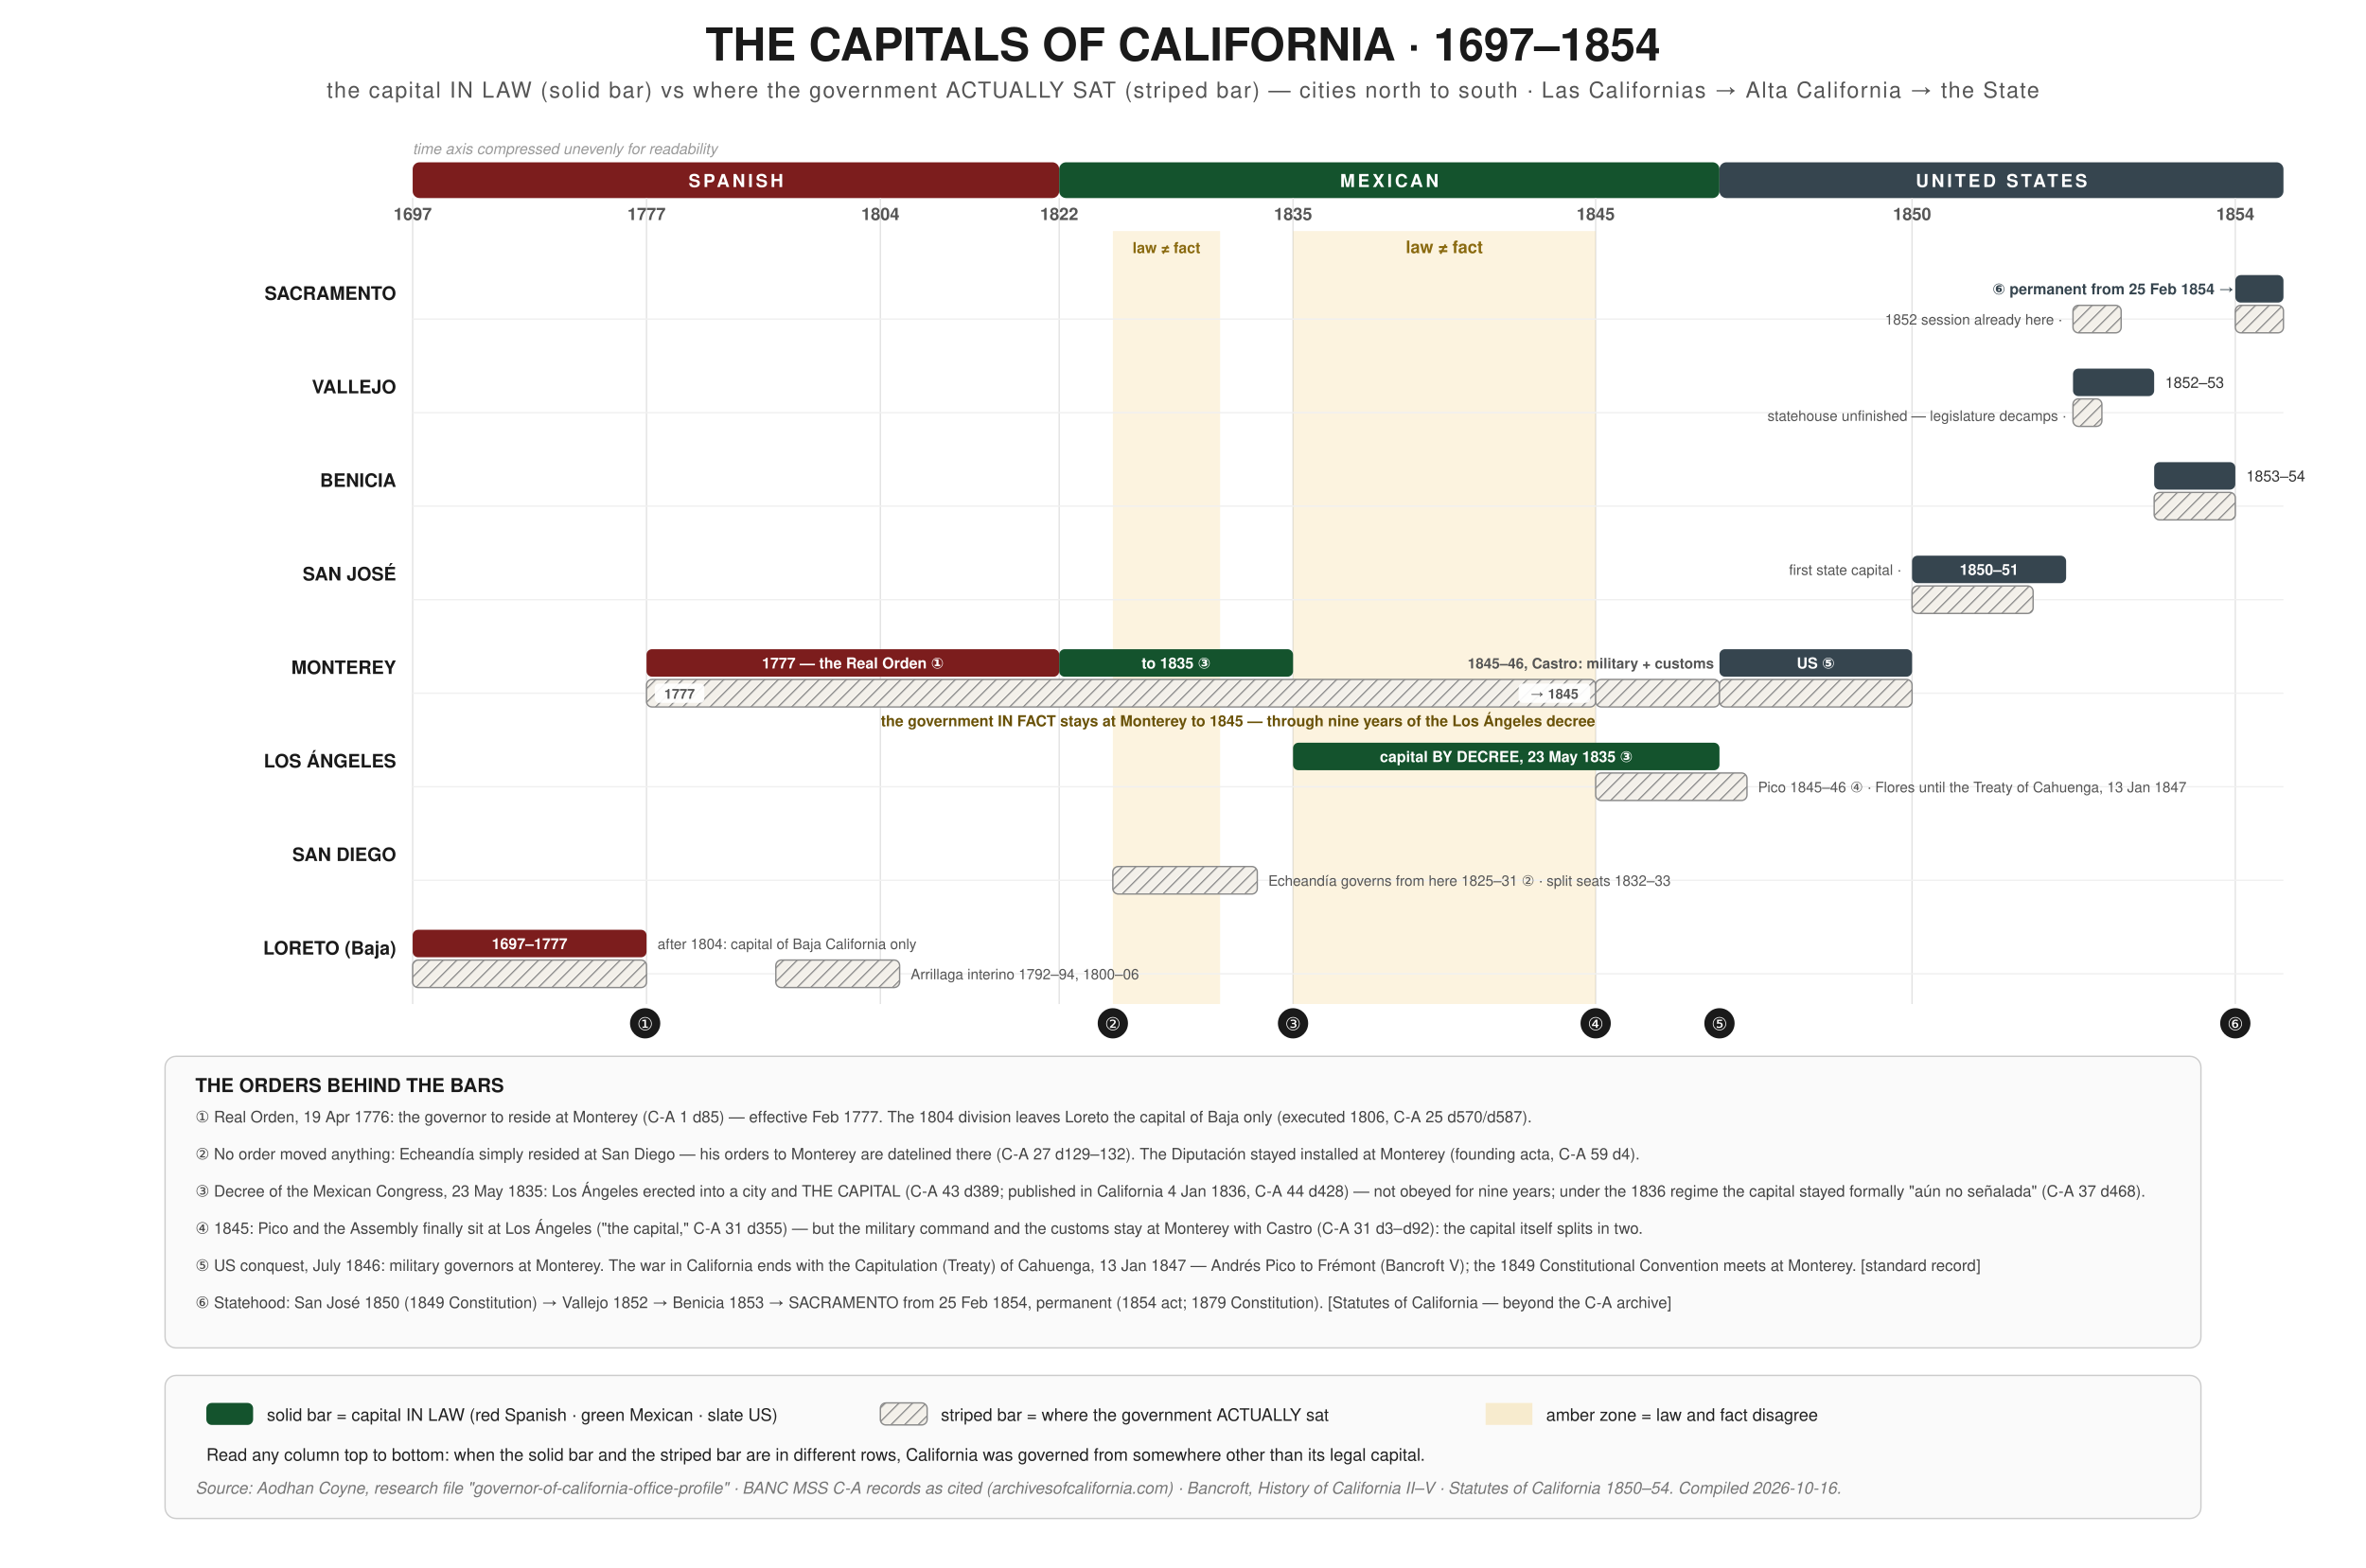
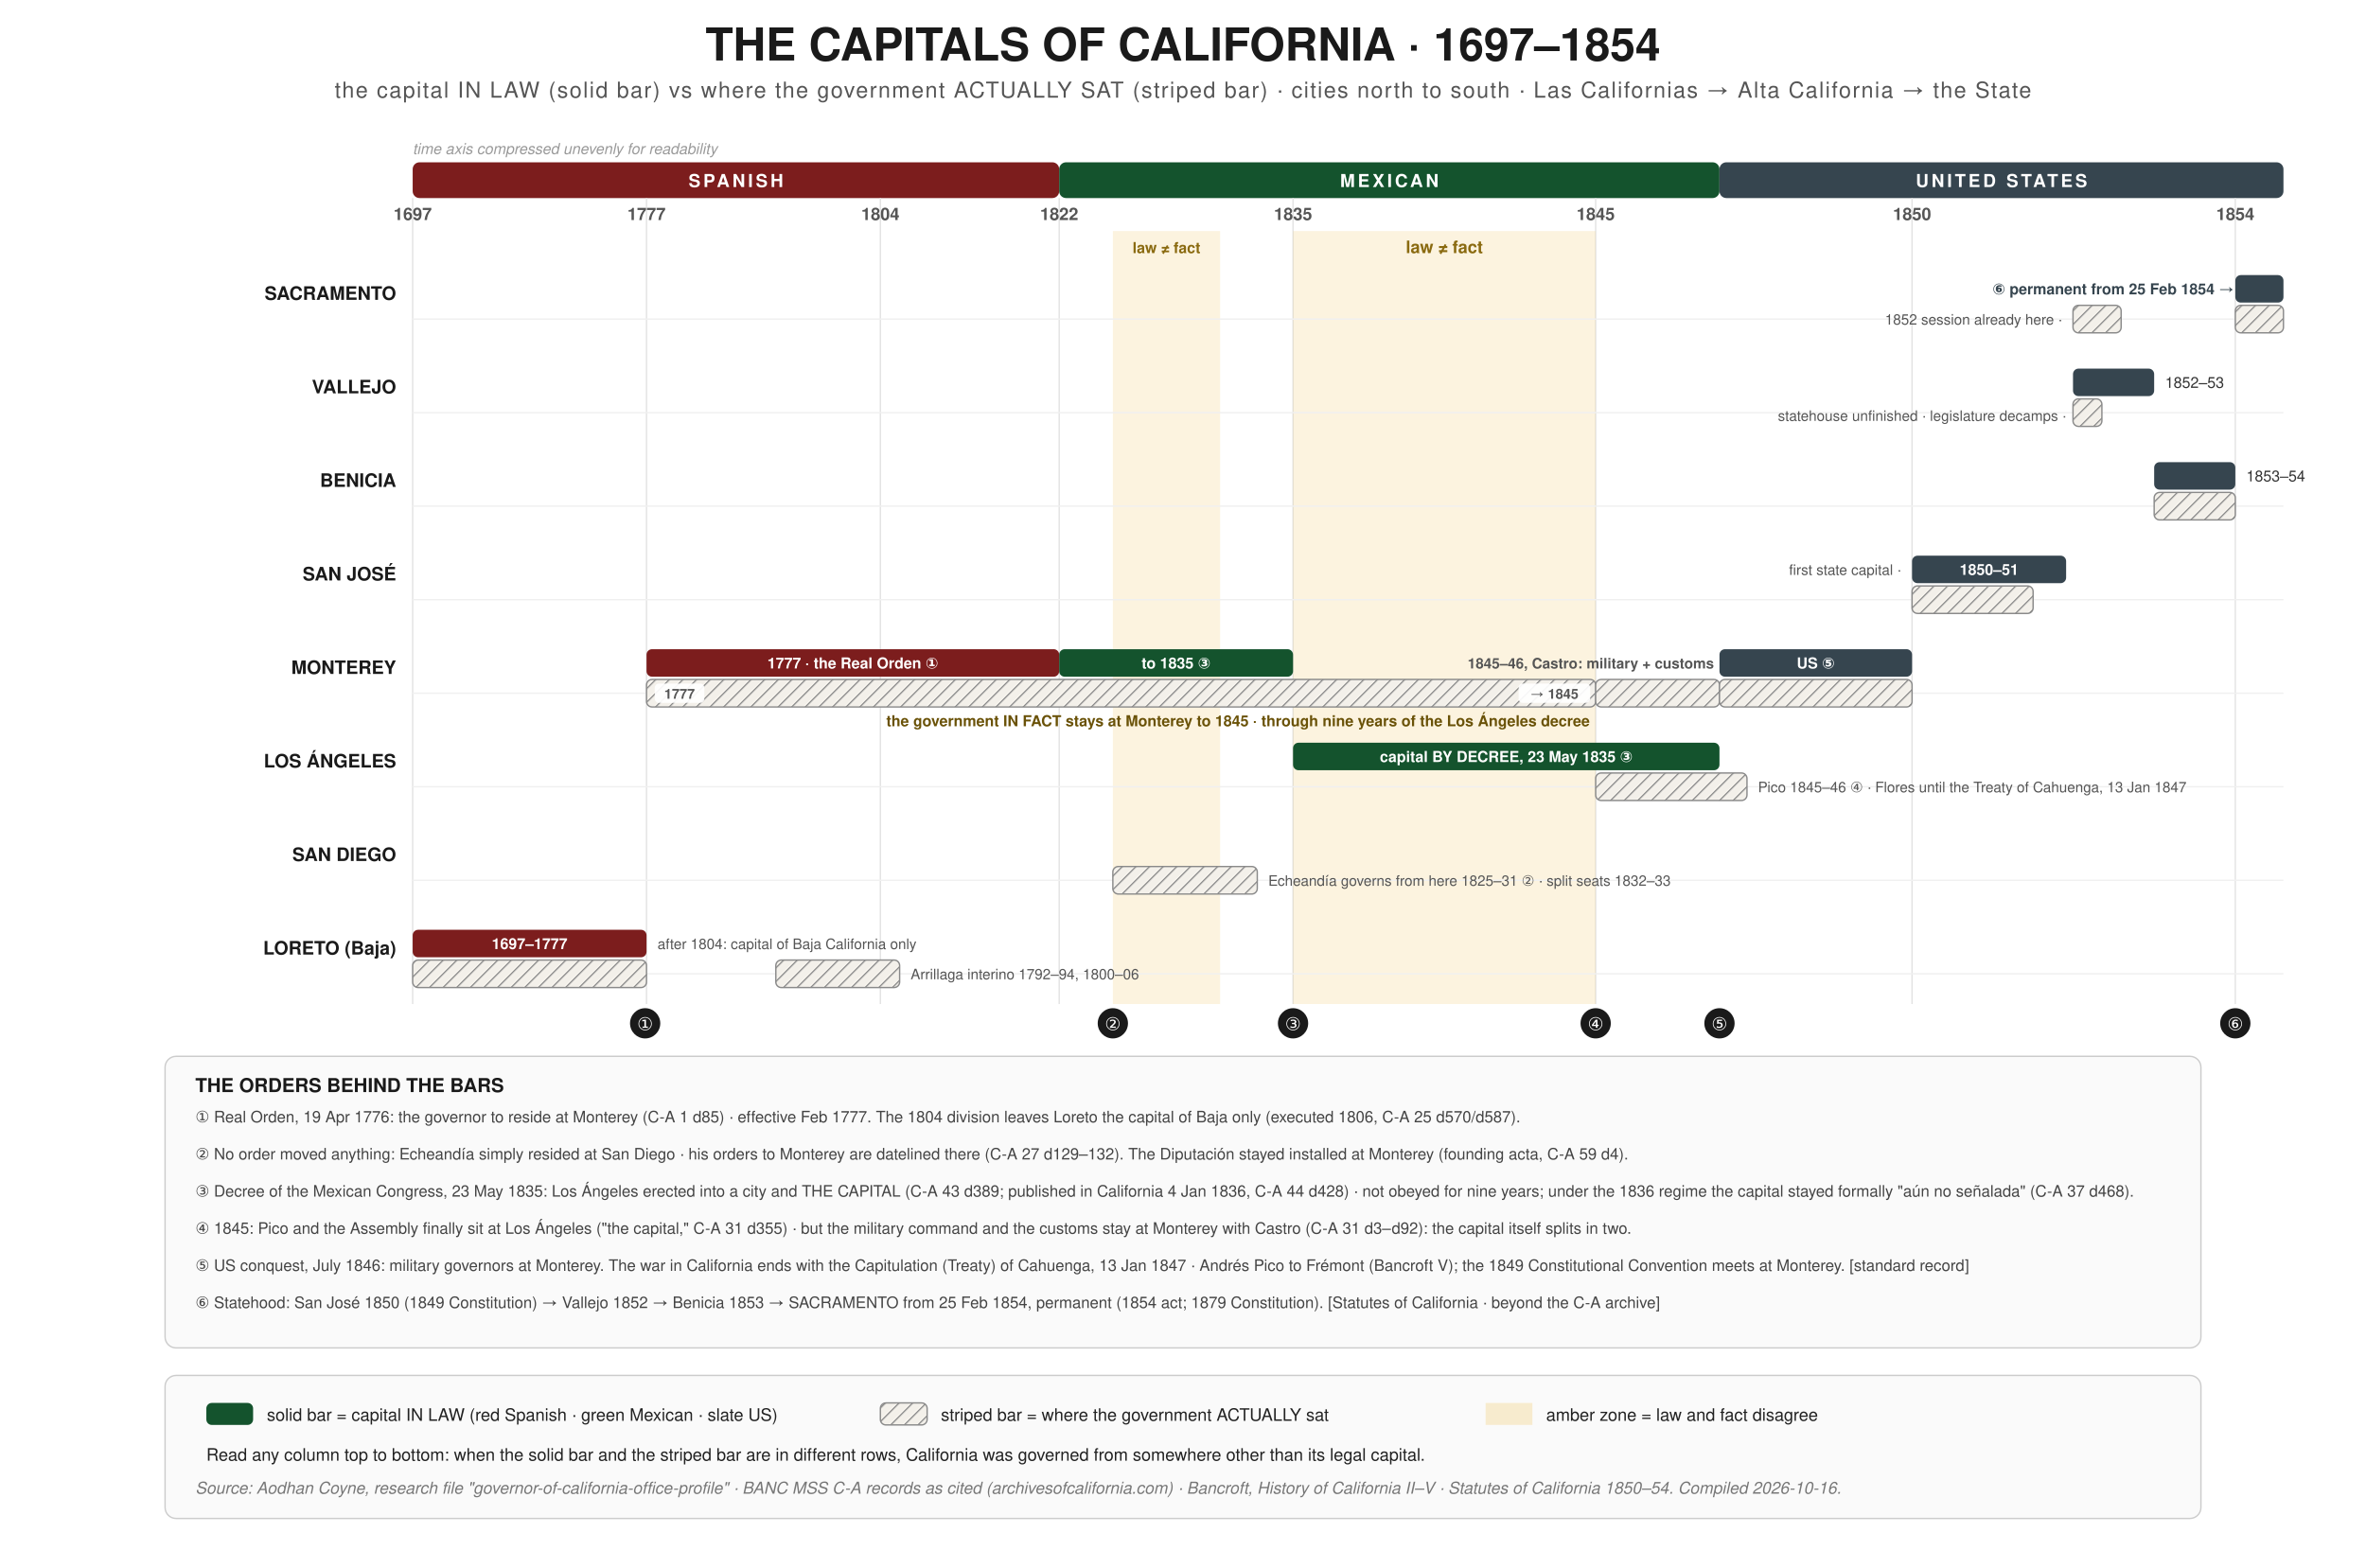
<svg xmlns="http://www.w3.org/2000/svg" viewBox="0 0 1720 1140" font-family="Helvetica, Arial, sans-serif">
  <rect width="1720" height="1140" fill="#ffffff" />
  <defs>
    <pattern id="hatch" patternUnits="userSpaceOnUse" width="7" height="7" patternTransform="rotate(45)">
      <rect width="7" height="7" fill="#f3f0ea" />
      <line x1="0" y1="0" x2="0" y2="7" stroke="#8a8a8a" stroke-width="1.8" />
    </pattern>
  </defs>
  <text x="860" y="44" font-size="33" font-weight="700" fill="#1a1a1a" text-anchor="middle">THE CAPITALS OF CALIFORNIA · 1697–1854</text>
-   <text x="860" y="71" font-size="16" fill="#555" text-anchor="middle" letter-spacing="1">the capital IN LAW (solid bar) vs where the government ACTUALLY SAT (striped bar) — cities north to south · Las Californias → Alta California → the State</text>
+   <text x="860" y="71" font-size="16" fill="#555" text-anchor="middle" letter-spacing="1">the capital IN LAW (solid bar) vs where the government ACTUALLY SAT (striped bar) · cities north to south · Las Californias → Alta California → the State</text>
  <rect x="300" y="118" width="470" height="26" fill="#7c1d1d" rx="5" />
  <text x="535" y="136" font-size="13" font-weight="700" fill="#fff" text-anchor="middle" letter-spacing="2">SPANISH</text>
  <rect x="770" y="118" width="480" height="26" fill="#14532d" rx="5" />
  <text x="1010" y="136" font-size="13" font-weight="700" fill="#fff" text-anchor="middle" letter-spacing="2">MEXICAN</text>
  <rect x="1250" y="118" width="410" height="26" fill="#36454f" rx="5" />
  <text x="1455" y="136" font-size="13" font-weight="700" fill="#fff" text-anchor="middle" letter-spacing="2">UNITED STATES</text>
  <line x1="300" y1="144" x2="300" y2="730" stroke="#e3e3e3" stroke-width="1" />
  <text x="300" y="160" font-size="12.5" font-weight="700" fill="#555" text-anchor="middle">1697</text>
  <line x1="470" y1="144" x2="470" y2="730" stroke="#e3e3e3" stroke-width="1" />
  <text x="470" y="160" font-size="12.5" font-weight="700" fill="#555" text-anchor="middle">1777</text>
  <line x1="640" y1="144" x2="640" y2="730" stroke="#e3e3e3" stroke-width="1" />
  <text x="640" y="160" font-size="12.5" font-weight="700" fill="#555" text-anchor="middle">1804</text>
  <line x1="770" y1="144" x2="770" y2="730" stroke="#e3e3e3" stroke-width="1" />
  <text x="770" y="160" font-size="12.5" font-weight="700" fill="#555" text-anchor="middle">1822</text>
  <line x1="940" y1="144" x2="940" y2="730" stroke="#e3e3e3" stroke-width="1" />
  <text x="940" y="160" font-size="12.5" font-weight="700" fill="#555" text-anchor="middle">1835</text>
  <line x1="1160" y1="144" x2="1160" y2="730" stroke="#e3e3e3" stroke-width="1" />
  <text x="1160" y="160" font-size="12.5" font-weight="700" fill="#555" text-anchor="middle">1845</text>
  <line x1="1390" y1="144" x2="1390" y2="730" stroke="#e3e3e3" stroke-width="1" />
  <text x="1390" y="160" font-size="12.5" font-weight="700" fill="#555" text-anchor="middle">1850</text>
  <line x1="1625" y1="144" x2="1625" y2="730" stroke="#e3e3e3" stroke-width="1" />
  <text x="1625" y="160" font-size="12.5" font-weight="700" fill="#555" text-anchor="middle">1854</text>
  <text x="300" y="112" font-size="11" fill="#999" font-style="italic">time axis compressed unevenly for readability</text>
  <rect x="809" y="168" width="78" height="562" fill="#f4d58d" fill-opacity="0.28" />
  <rect x="940" y="168" width="220" height="562" fill="#f4d58d" fill-opacity="0.28" />
  <text x="1050" y="184" font-size="12.5" font-weight="700" fill="#8a6a10" text-anchor="middle">law ≠ fact</text>
  <text x="848" y="184" font-size="11" font-weight="700" fill="#8a6a10" text-anchor="middle">law ≠ fact</text>
  <line x1="300" y1="232" x2="1660" y2="232" stroke="#f0f0f0" stroke-width="1" />
  <text x="288" y="218" font-size="13.5" font-weight="700" fill="#1a1a1a" text-anchor="end">SACRAMENTO</text>
  <line x1="300" y1="300" x2="1660" y2="300" stroke="#f0f0f0" stroke-width="1" />
  <text x="288" y="286" font-size="13.5" font-weight="700" fill="#1a1a1a" text-anchor="end">VALLEJO</text>
  <line x1="300" y1="368" x2="1660" y2="368" stroke="#f0f0f0" stroke-width="1" />
  <text x="288" y="354" font-size="13.5" font-weight="700" fill="#1a1a1a" text-anchor="end">BENICIA</text>
  <line x1="300" y1="436" x2="1660" y2="436" stroke="#f0f0f0" stroke-width="1" />
  <text x="288" y="422" font-size="13.5" font-weight="700" fill="#1a1a1a" text-anchor="end">SAN JOSÉ</text>
  <line x1="300" y1="504" x2="1660" y2="504" stroke="#f0f0f0" stroke-width="1" />
  <text x="288" y="490" font-size="13.5" font-weight="700" fill="#1a1a1a" text-anchor="end">MONTEREY</text>
  <line x1="300" y1="572" x2="1660" y2="572" stroke="#f0f0f0" stroke-width="1" />
  <text x="288" y="558" font-size="13.5" font-weight="700" fill="#1a1a1a" text-anchor="end">LOS ÁNGELES</text>
  <line x1="300" y1="640" x2="1660" y2="640" stroke="#f0f0f0" stroke-width="1" />
  <text x="288" y="626" font-size="13.5" font-weight="700" fill="#1a1a1a" text-anchor="end">SAN DIEGO</text>
  <line x1="300" y1="708" x2="1660" y2="708" stroke="#f0f0f0" stroke-width="1" />
  <text x="288" y="694" font-size="13.5" font-weight="700" fill="#1a1a1a" text-anchor="end">LORETO (Baja)</text>
  <rect x="1625" y="200" width="35" height="20" rx="4" fill="#36454f" />
  <text x="1624" y="214" font-size="11" font-weight="700" fill="#36454f" text-anchor="end">⑥ permanent from 25 Feb 1854 →</text>
  <rect x="1507" y="222" width="35" height="20" rx="4" fill="url(#hatch)" stroke="#8a8a8a" stroke-width="1" />
  <rect x="1625" y="222" width="35" height="20" rx="4" fill="url(#hatch)" stroke="#8a8a8a" stroke-width="1" />
  <text x="1499" y="236" font-size="10.5" fill="#555" text-anchor="end">1852 session already here ·</text>
  <rect x="1507" y="268" width="59" height="20" rx="4" fill="#36454f" />
  <text x="1574" y="282" font-size="11" fill="#333">1852–53</text>
  <rect x="1507" y="290" width="21" height="20" rx="4" fill="url(#hatch)" stroke="#8a8a8a" stroke-width="1" />
-   <text x="1502" y="306" font-size="10.5" fill="#555" text-anchor="end">statehouse unfinished — legislature decamps ·</text>
+   <text x="1502" y="306" font-size="10.5" fill="#555" text-anchor="end">statehouse unfinished · legislature decamps ·</text>
  <rect x="1566" y="336" width="59" height="20" rx="4" fill="#36454f" />
  <text x="1633" y="350" font-size="11" fill="#333">1853–54</text>
  <rect x="1566" y="358" width="59" height="20" rx="4" fill="url(#hatch)" stroke="#8a8a8a" stroke-width="1" />
  <rect x="1390" y="404" width="112" height="20" rx="4" fill="#36454f" />
  <text x="1446" y="418" font-size="11" font-weight="700" fill="#fff" text-anchor="middle">1850–51</text>
  <rect x="1390" y="426" width="88" height="20" rx="4" fill="url(#hatch)" stroke="#8a8a8a" stroke-width="1" />
  <text x="1382" y="418" font-size="10.5" fill="#555" text-anchor="end">first state capital ·</text>
  <rect x="470" y="472" width="300" height="20" rx="4" fill="#7c1d1d" />
-   <text x="620" y="486" font-size="11" font-weight="700" fill="#fff" text-anchor="middle">1777 — the Real Orden ①</text>
+   <text x="620" y="486" font-size="11" font-weight="700" fill="#fff" text-anchor="middle">1777 · the Real Orden ①</text>
  <rect x="770" y="472" width="170" height="20" rx="4" fill="#14532d" />
  <text x="855" y="486" font-size="11" font-weight="700" fill="#fff" text-anchor="middle">to 1835 ③</text>
  <rect x="1250" y="472" width="140" height="20" rx="4" fill="#36454f" />
  <text x="1320" y="486" font-size="11" font-weight="700" fill="#fff" text-anchor="middle">US ⑤</text>
  <rect x="470" y="494" width="690" height="20" rx="4" fill="url(#hatch)" stroke="#8a8a8a" stroke-width="1" />
  <rect x="476" y="497" width="36" height="14" rx="3" fill="#ffffff" fill-opacity="0.92" />
  <text x="494" y="508" font-size="10" font-weight="700" fill="#555" text-anchor="middle">1777</text>
  <rect x="1104" y="497" width="52" height="14" rx="3" fill="#ffffff" fill-opacity="0.92" />
  <text x="1130" y="508" font-size="10" font-weight="700" fill="#555" text-anchor="middle">→ 1845</text>
-   <text x="900" y="528" font-size="11" font-weight="700" fill="#6a5208" text-anchor="middle">the government IN FACT stays at Monterey to 1845 — through nine years of the Los Ángeles decree</text>
+   <text x="900" y="528" font-size="11" font-weight="700" fill="#6a5208" text-anchor="middle">the government IN FACT stays at Monterey to 1845 · through nine years of the Los Ángeles decree</text>
  <rect x="1160" y="494" width="90" height="20" rx="4" fill="url(#hatch)" stroke="#8a8a8a" stroke-width="1" />
  <text x="1246" y="486" font-size="10.5" font-weight="700" fill="#555" text-anchor="end">1845–46, Castro: military + customs</text>
  <rect x="1250" y="494" width="140" height="20" rx="4" fill="url(#hatch)" stroke="#8a8a8a" stroke-width="1" />
  <rect x="940" y="540" width="310" height="20" rx="4" fill="#14532d" />
  <text x="1095" y="554" font-size="11" font-weight="700" fill="#fff" text-anchor="middle">capital BY DECREE, 23 May 1835 ③</text>
  <rect x="1160" y="562" width="110" height="20" rx="4" fill="url(#hatch)" stroke="#8a8a8a" stroke-width="1" />
  <text x="1278" y="576" font-size="10.5" fill="#555">Pico 1845–46 ④ · Flores until the Treaty of Cahuenga, 13 Jan 1847</text>
  <rect x="809" y="630" width="105" height="20" rx="4" fill="url(#hatch)" stroke="#8a8a8a" stroke-width="1" />
  <text x="922" y="644" font-size="10.5" fill="#555">Echeandía governs from here 1825–31 ② · split seats 1832–33</text>
  <rect x="300" y="676" width="170" height="20" rx="4" fill="#7c1d1d" />
  <text x="385" y="690" font-size="11" font-weight="700" fill="#fff" text-anchor="middle">1697–1777</text>
  <rect x="300" y="698" width="170" height="20" rx="4" fill="url(#hatch)" stroke="#8a8a8a" stroke-width="1" />
  <rect x="564" y="698" width="90" height="20" rx="4" fill="url(#hatch)" stroke="#8a8a8a" stroke-width="1" />
  <text x="662" y="712" font-size="10.5" fill="#555">Arrillaga interino 1792–94, 1800–06</text>
  <text x="478" y="690" font-size="10.5" fill="#555">after 1804: capital of Baja California only</text>
  <circle cx="469" cy="744" r="11" fill="#1a1a1a" />
  <text x="469" y="749" font-size="13" fill="#fff" text-anchor="middle">①</text>
  <circle cx="809" cy="744" r="11" fill="#1a1a1a" />
  <text x="809" y="749" font-size="13" fill="#fff" text-anchor="middle">②</text>
  <circle cx="940" cy="744" r="11" fill="#1a1a1a" />
  <text x="940" y="749" font-size="13" fill="#fff" text-anchor="middle">③</text>
  <circle cx="1160" cy="744" r="11" fill="#1a1a1a" />
  <text x="1160" y="749" font-size="13" fill="#fff" text-anchor="middle">④</text>
  <circle cx="1250" cy="744" r="11" fill="#1a1a1a" />
  <text x="1250" y="749" font-size="13" fill="#fff" text-anchor="middle">⑤</text>
  <circle cx="1625" cy="744" r="11" fill="#1a1a1a" />
  <text x="1625" y="749" font-size="13" fill="#fff" text-anchor="middle">⑥</text>
  <rect x="120" y="768" width="1480" height="212" rx="8" fill="#fafafa" stroke="#ccc" stroke-width="1" />
  <text x="142" y="794" font-size="14" font-weight="700" fill="#1a1a1a">THE ORDERS BEHIND THE BARS</text>
-   <text x="142" y="816" font-size="11.5" fill="#444">① Real Orden, 19 Apr 1776: the governor to reside at Monterey (C-A 1 d85) — effective Feb 1777. The 1804 division leaves Loreto the capital of Baja only (executed 1806, C-A 25 d570/d587).</text>
-   <text x="142" y="843" font-size="11.5" fill="#444">② No order moved anything: Echeandía simply resided at San Diego — his orders to Monterey are datelined there (C-A 27 d129–132). The Diputación stayed installed at Monterey (founding acta, C-A 59 d4).</text>
-   <text x="142" y="870" font-size="11.5" fill="#444">③ Decree of the Mexican Congress, 23 May 1835: Los Ángeles erected into a city and THE CAPITAL (C-A 43 d389; published in California 4 Jan 1836, C-A 44 d428) — not obeyed for nine years; under the 1836 regime the capital stayed formally "aún no señalada" (C-A 37 d468).</text>
-   <text x="142" y="897" font-size="11.5" fill="#444">④ 1845: Pico and the Assembly finally sit at Los Ángeles ("the capital," C-A 31 d355) — but the military command and the customs stay at Monterey with Castro (C-A 31 d3–d92): the capital itself splits in two.</text>
-   <text x="142" y="924" font-size="11.5" fill="#444">⑤ US conquest, July 1846: military governors at Monterey. The war in California ends with the Capitulation (Treaty) of Cahuenga, 13 Jan 1847 — Andrés Pico to Frémont (Bancroft V); the 1849 Constitutional Convention meets at Monterey. [standard record]</text>
-   <text x="142" y="951" font-size="11.5" fill="#444">⑥ Statehood: San José 1850 (1849 Constitution) → Vallejo 1852 → Benicia 1853 → SACRAMENTO from 25 Feb 1854, permanent (1854 act; 1879 Constitution). [Statutes of California — beyond the C-A archive]</text>
+   <text x="142" y="816" font-size="11.5" fill="#444">① Real Orden, 19 Apr 1776: the governor to reside at Monterey (C-A 1 d85) · effective Feb 1777. The 1804 division leaves Loreto the capital of Baja only (executed 1806, C-A 25 d570/d587).</text>
+   <text x="142" y="843" font-size="11.5" fill="#444">② No order moved anything: Echeandía simply resided at San Diego · his orders to Monterey are datelined there (C-A 27 d129–132). The Diputación stayed installed at Monterey (founding acta, C-A 59 d4).</text>
+   <text x="142" y="870" font-size="11.5" fill="#444">③ Decree of the Mexican Congress, 23 May 1835: Los Ángeles erected into a city and THE CAPITAL (C-A 43 d389; published in California 4 Jan 1836, C-A 44 d428) · not obeyed for nine years; under the 1836 regime the capital stayed formally "aún no señalada" (C-A 37 d468).</text>
+   <text x="142" y="897" font-size="11.5" fill="#444">④ 1845: Pico and the Assembly finally sit at Los Ángeles ("the capital," C-A 31 d355) · but the military command and the customs stay at Monterey with Castro (C-A 31 d3–d92): the capital itself splits in two.</text>
+   <text x="142" y="924" font-size="11.5" fill="#444">⑤ US conquest, July 1846: military governors at Monterey. The war in California ends with the Capitulation (Treaty) of Cahuenga, 13 Jan 1847 · Andrés Pico to Frémont (Bancroft V); the 1849 Constitutional Convention meets at Monterey. [standard record]</text>
+   <text x="142" y="951" font-size="11.5" fill="#444">⑥ Statehood: San José 1850 (1849 Constitution) → Vallejo 1852 → Benicia 1853 → SACRAMENTO from 25 Feb 1854, permanent (1854 act; 1879 Constitution). [Statutes of California · beyond the C-A archive]</text>
  <rect x="120" y="1000" width="1480" height="104" rx="8" fill="#fafafa" stroke="#ccc" stroke-width="1" />
  <rect x="150" y="1020" width="34" height="16" rx="4" fill="#14532d" />
  <text x="194" y="1033" font-size="12.5" fill="#222">solid bar = capital IN LAW (red Spanish · green Mexican · slate US)</text>
  <rect x="640" y="1020" width="34" height="16" rx="4" fill="url(#hatch)" stroke="#8a8a8a" />
  <text x="684" y="1033" font-size="12.5" fill="#222">striped bar = where the government ACTUALLY sat</text>
  <rect x="1080" y="1020" width="34" height="16" fill="#f4d58d" fill-opacity="0.4" />
  <text x="1124" y="1033" font-size="12.5" fill="#222">amber zone = law and fact disagree</text>
  <text x="150" y="1062" font-size="12.5" fill="#222">Read any column top to bottom: when the solid bar and the striped bar are in different rows, California was governed from somewhere other than its legal capital.</text>
  <text x="142" y="1086" font-size="12" fill="#777" font-style="italic">Source: Aodhan Coyne, research file "governor-of-california-office-profile" · BANC MSS C-A records as cited (archivesofcalifornia.com) · Bancroft, History of California II–V · Statutes of California 1850–54. Compiled 2026-10-16.</text>
</svg>
